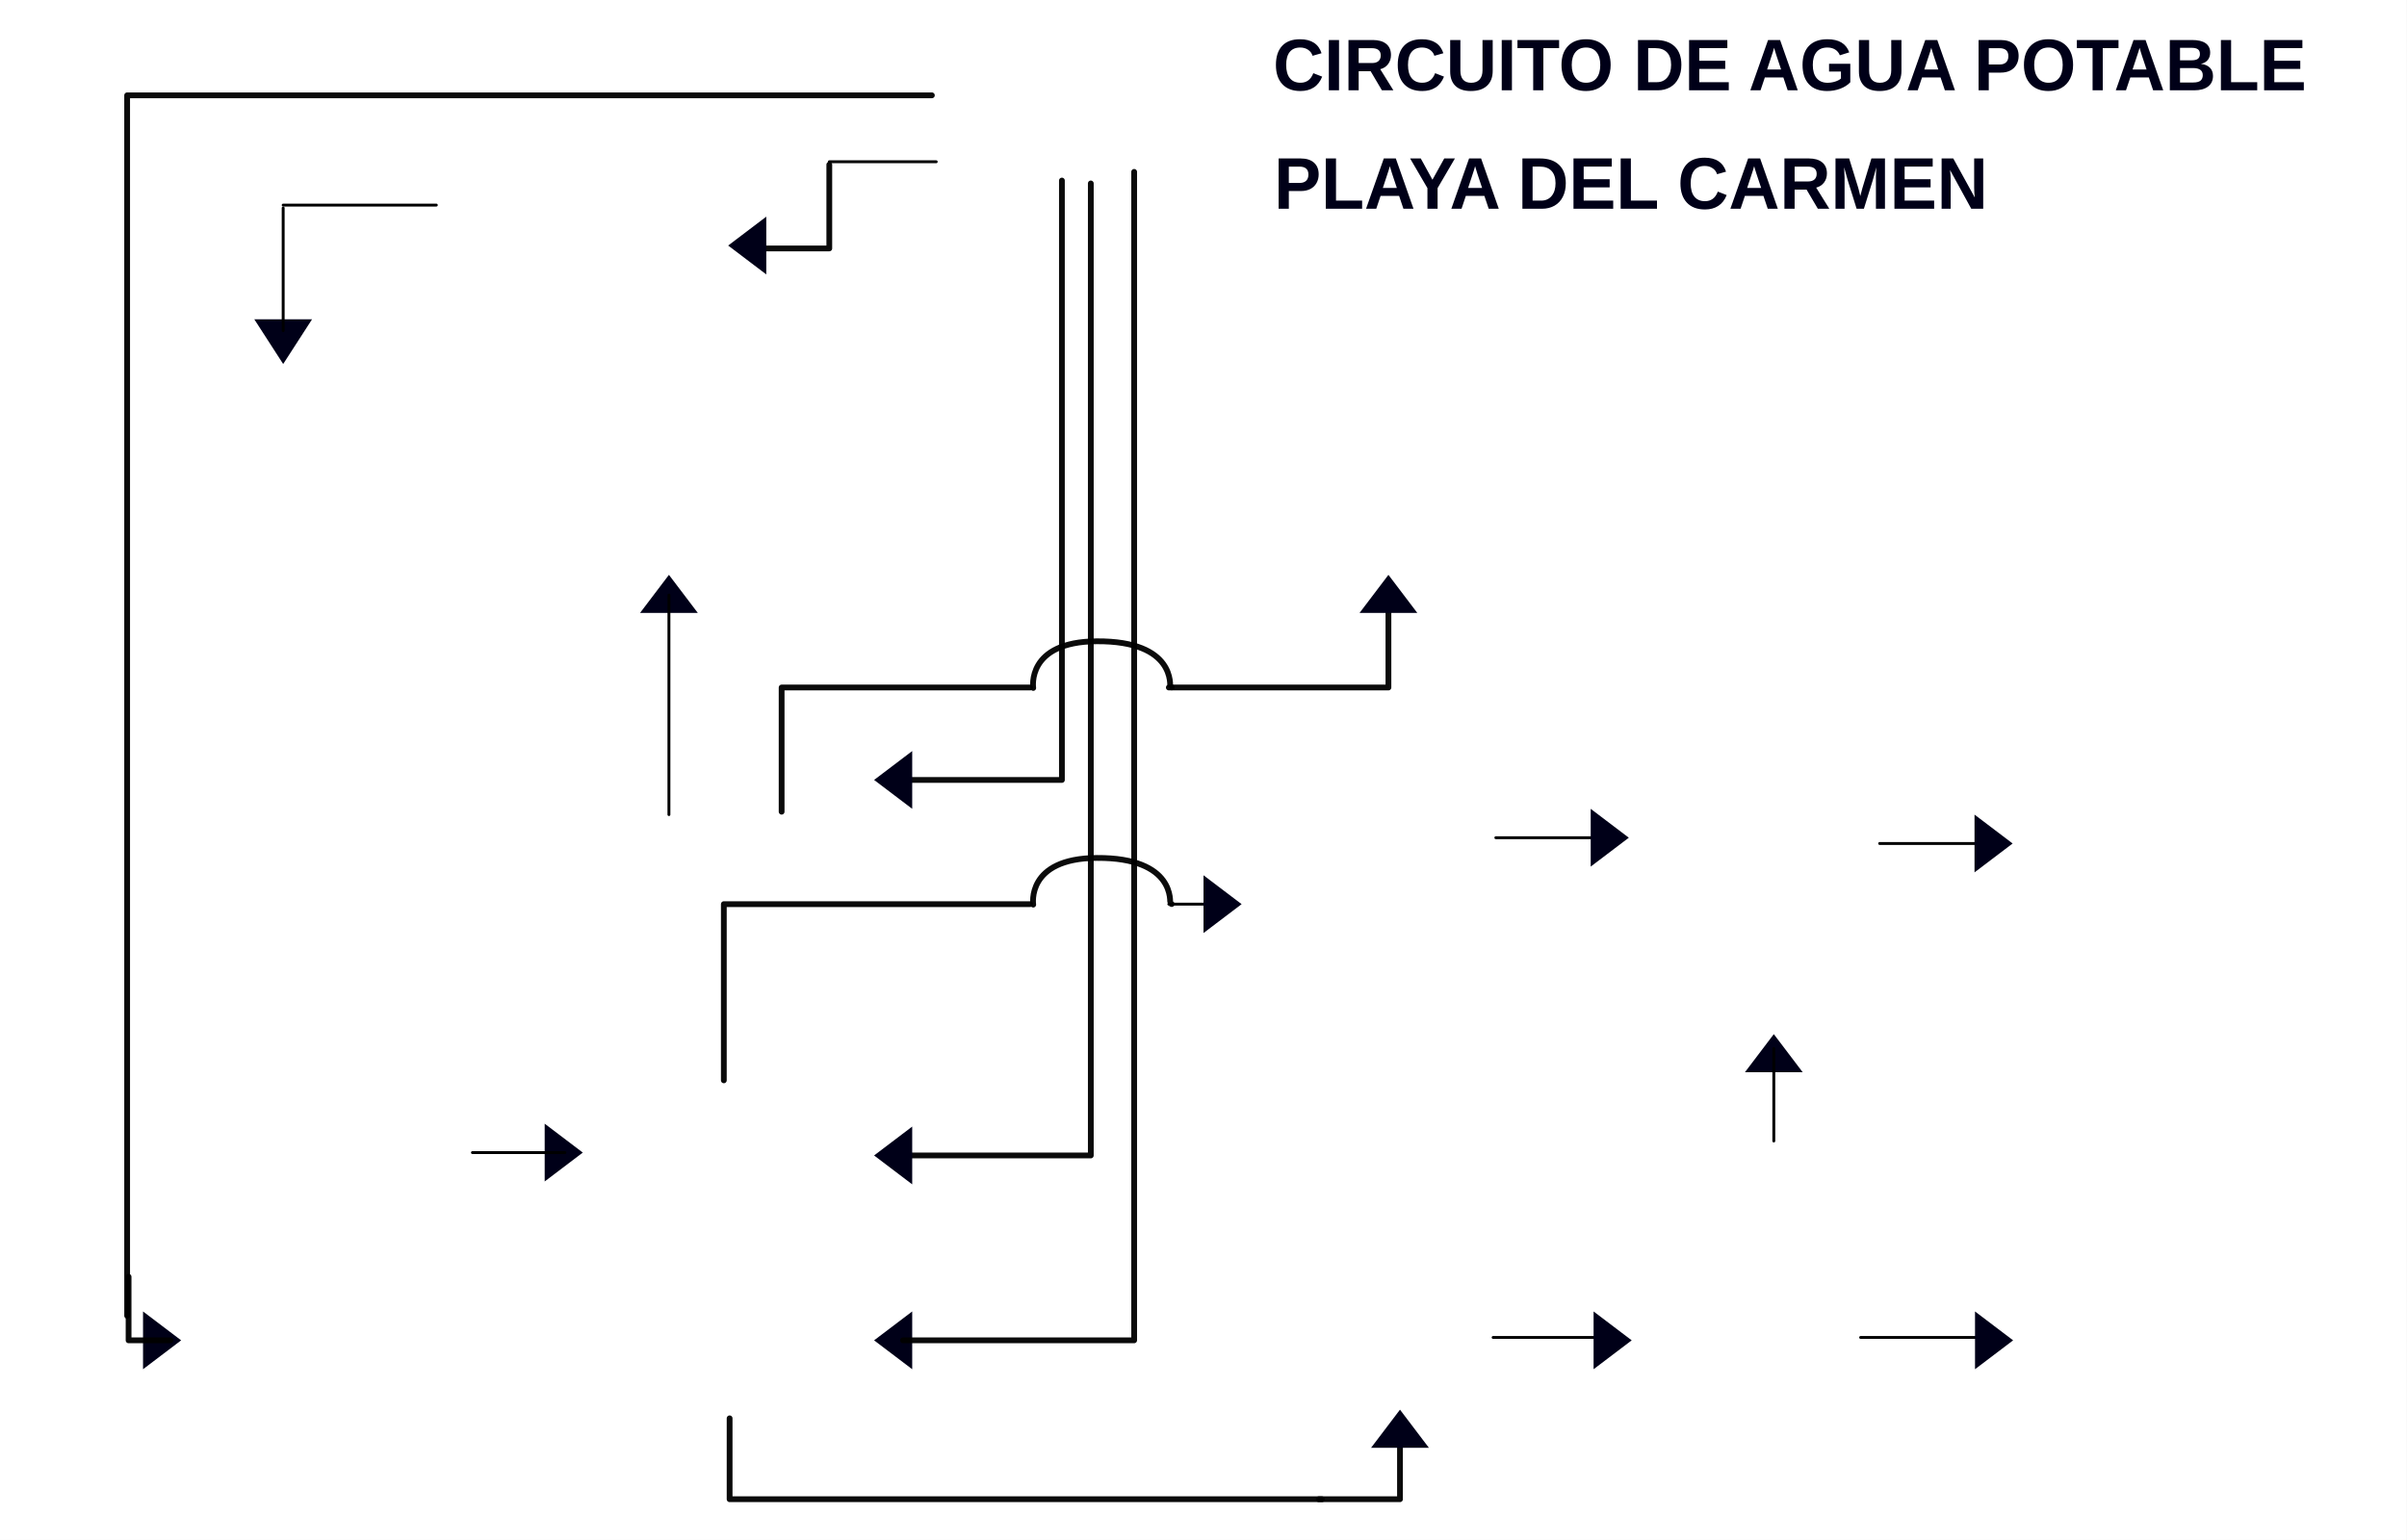
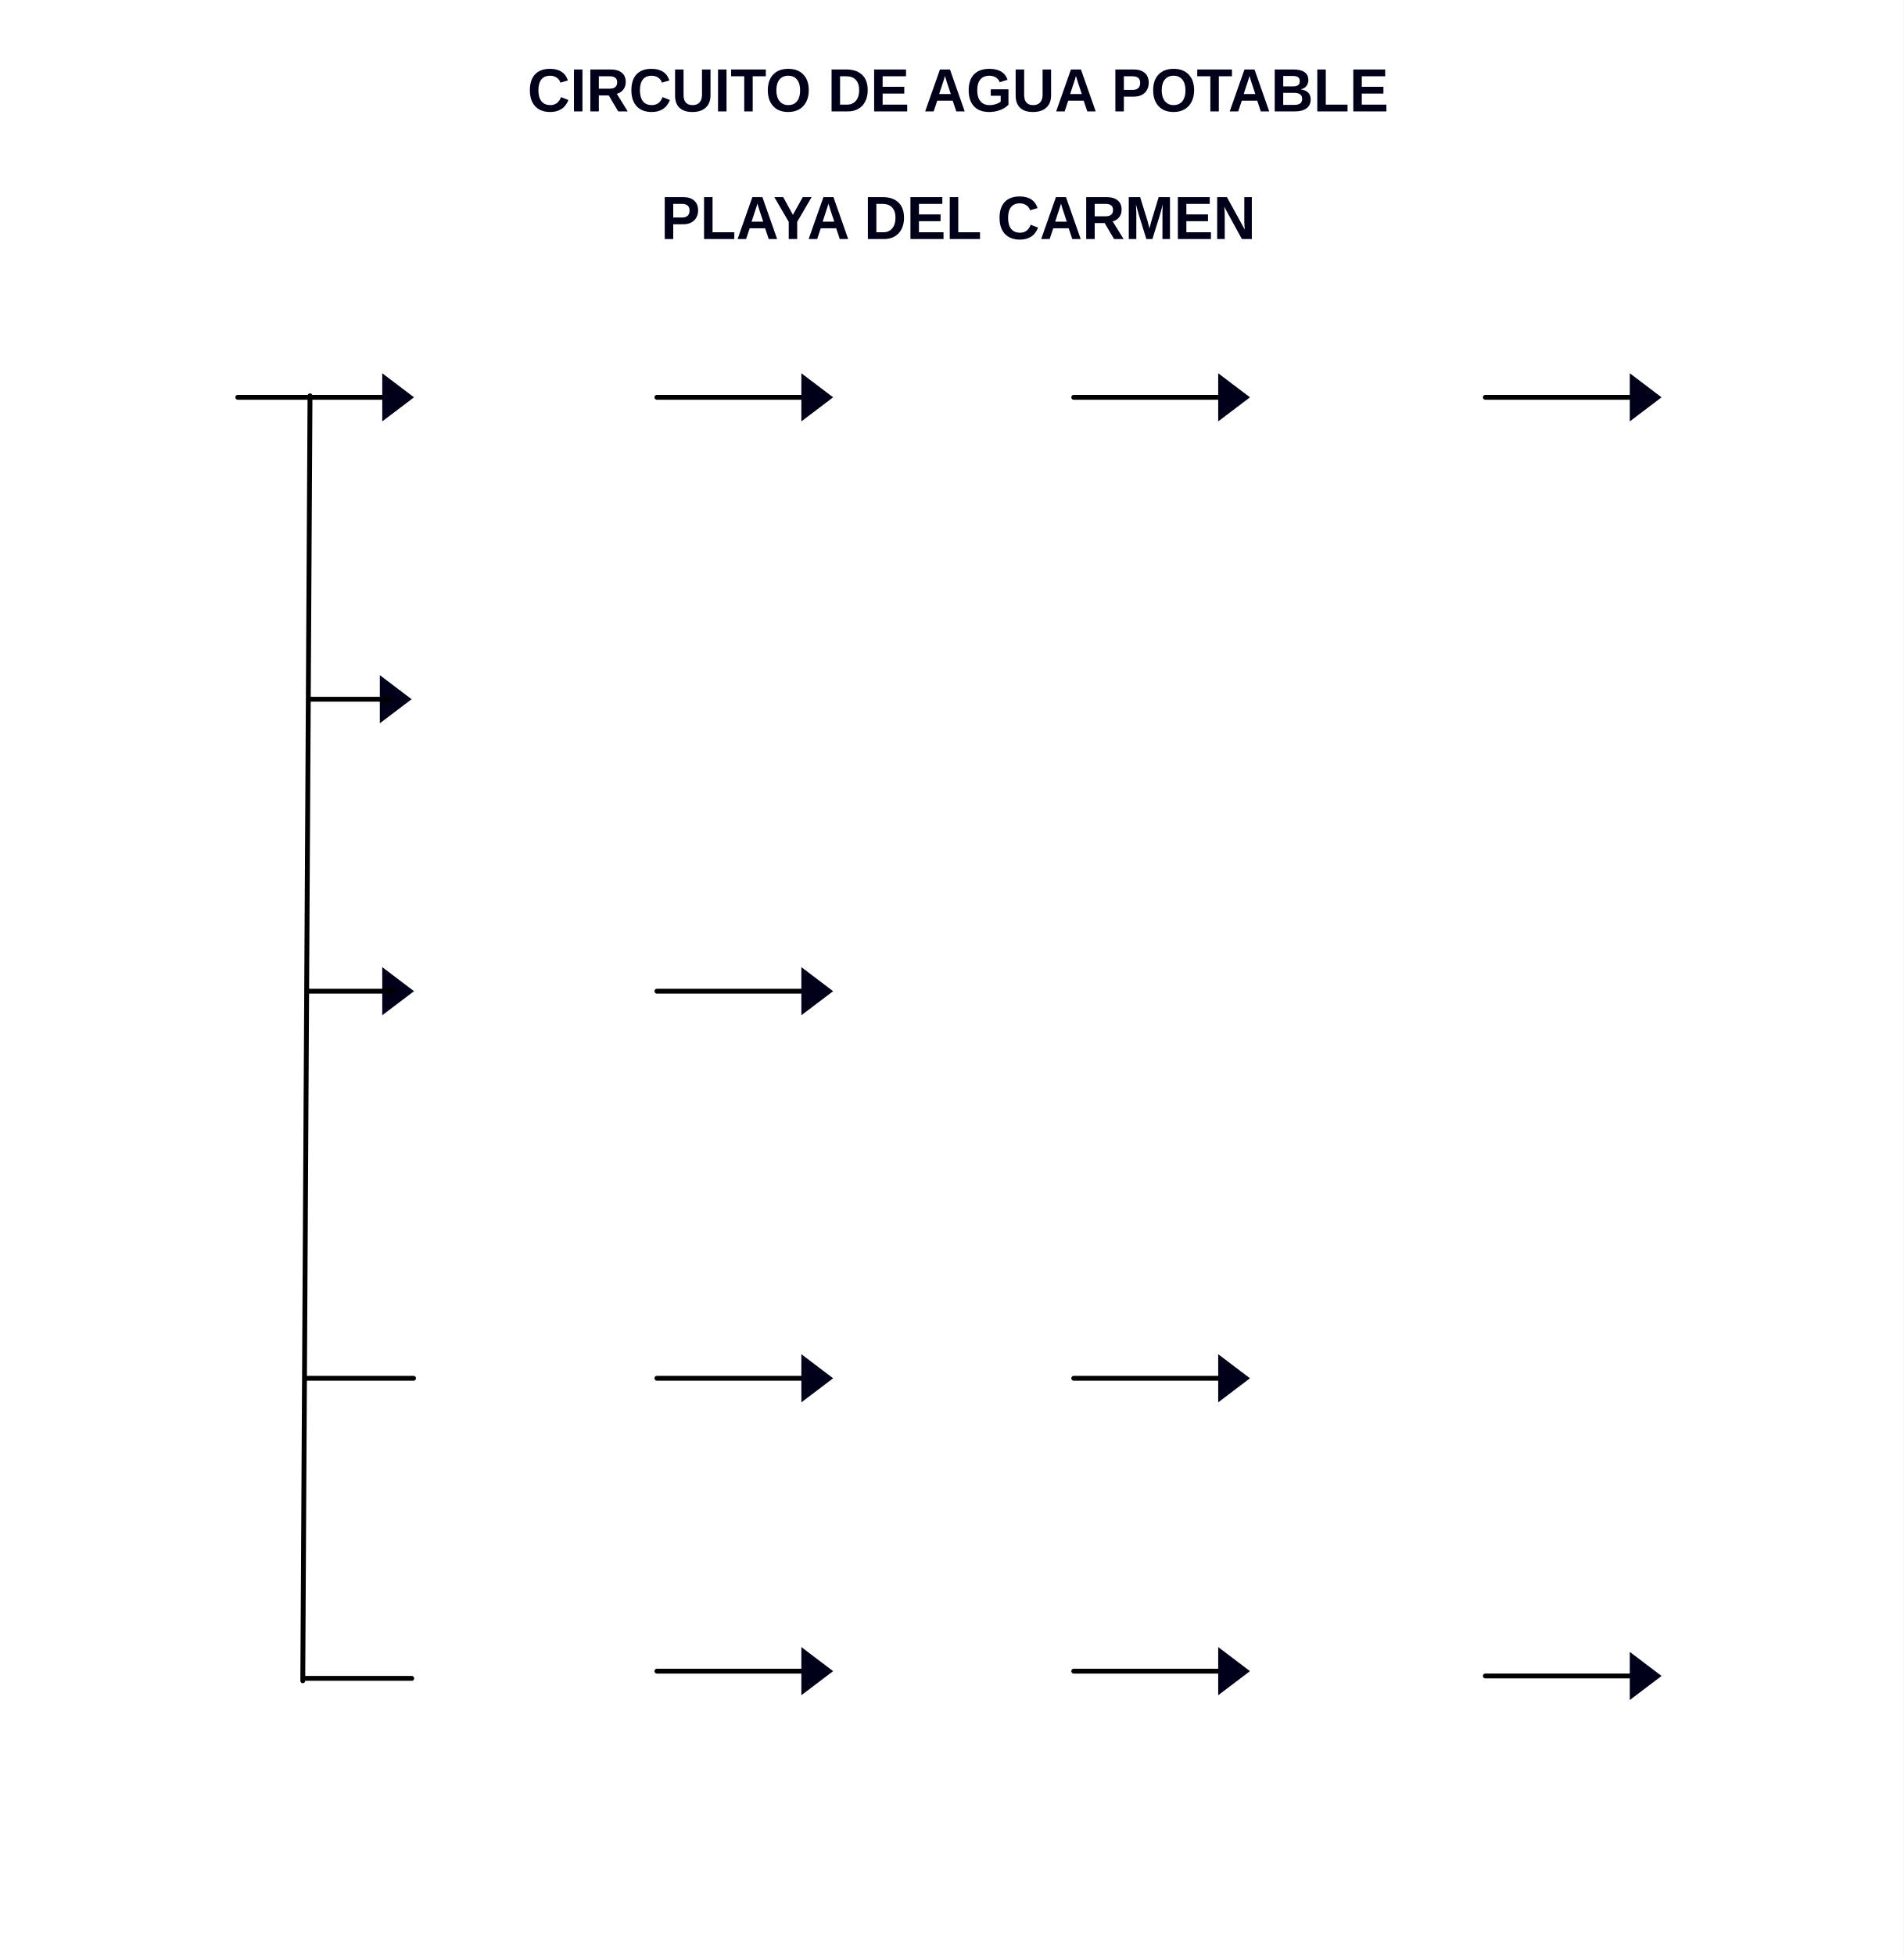
- <svg xmlns="http://www.w3.org/2000/svg" xmlns:ns1="http://webmi.atvise.com/2007/svgext" xmlns:xlink="http://www.w3.org/1999/xlink" height="533" version="1.2" width="833">
+ <svg xmlns="http://www.w3.org/2000/svg" xmlns:ns1="http://webmi.atvise.com/2007/svgext" xmlns:xlink="http://www.w3.org/1999/xlink" height="811.88" version="1.2" width="790.63">
  <defs>
    <linearGradient gradientUnits="objectBoundingBox" id="linear_0" x1="0" x2="1" y1="0" y2="1">
      <stop offset="0" stop-color="#000000" stop-opacity="0" />
      <stop offset="1" stop-color="#000000" stop-opacity="0" />
    </linearGradient>
  </defs>
-   <g ns1:insensitive="true" ns1:refpx="0" ns1:refpy="0" id="id_11" transform="matrix(0.6507,0,0,0.6941,0,0)">
+   <g ns1:insensitive="true" ns1:refpx="0" ns1:refpy="0" id="id_11" transform="matrix(0.6176,0,0,1.0573,0,0)">
    <rect ns1:refpx="640" ns1:refpy="384" fill="#ffffff" height="768.00" id="id_12" width="1280.00" x="0" y="0" />
  </g>
-   <polyline ns1:refpx="183.25" ns1:refpy="244.25" fill="#000018" fill-opacity="0" id="id_33" points="44,455.5 44,33 322.5,33 322.5,33" stroke="#000000" stroke-linecap="round" stroke-linejoin="round" stroke-opacity="0.957" stroke-width="2" />
-   <line ns1:refpx="305.5" ns1:refpy="57.5" fill="#000000" id="id_26" stroke="#000000" stroke-linecap="round" stroke-linejoin="round" stroke-width="1" x1="324" x2="287" y1="56" y2="56" />
-   <polyline ns1:refpx="313.5" ns1:refpy="259.5" fill="#000018" fill-opacity="0" id="id_20" points="270.5,281 270.5,238 356.5,238 356.5,238" stroke="#000000" stroke-linecap="round" stroke-linejoin="round" stroke-opacity="0.957" stroke-width="2" />
-   <polygon ns1:refpx="231.5" ns1:refpy="205.596" fill="#000018" id="id_59" points="221.5,212.19 241.5,212.19 231.5,199 231.5,199" stroke="#000000" stroke-linecap="round" stroke-linejoin="round" stroke-opacity="0" stroke-width="2.015" />
-   <line ns1:refpx="232" ns1:refpy="244" fill="#000000" id="id_27" stroke="#000000" stroke-linecap="round" stroke-linejoin="round" stroke-width="1" x1="231.5" x2="231.5" y1="282" y2="206" />
-   <polyline ns1:refpx="442.5" ns1:refpy="221" fill="#000018" fill-opacity="0" id="id_28" points="480.5,204 480.5,238 404.5,238 404.5,238" stroke="#000000" stroke-linecap="round" stroke-linejoin="round" stroke-opacity="0.957" stroke-width="2" />
-   <path ns1:refpx="381.5" ns1:refpy="230.081" d="M357.573,238.162C357.573,238.162 355.046,222.146 379.543,222.001C407.139,221.838 404.786,237.713 404.992,237.725C404.992,237.725 405.499,237.964 405.499,237.964" fill="#000018" fill-opacity="0" id="id_81" stroke="#000000" stroke-linecap="round" stroke-linejoin="round" stroke-opacity="0.957" stroke-width="2" />
-   <polygon ns1:refpx="480.5" ns1:refpy="205.596" fill="#000018" id="id_30" points="470.5,212.19 490.5,212.19 480.5,199 480.5,199" stroke="#000000" stroke-linecap="round" stroke-linejoin="round" stroke-opacity="0" stroke-width="2.015" />
-   <line ns1:refpx="668.152" ns1:refpy="463.5" fill="#000000" id="id_46" stroke="#000000" stroke-linecap="round" stroke-linejoin="round" stroke-width="1" x1="643.916" x2="692.387" y1="463" y2="463" />
-   <line ns1:refpx="670.5" ns1:refpy="292" fill="#000000" id="id_72" stroke="#000000" stroke-linecap="round" stroke-linejoin="round" stroke-width="1" x1="650.5" x2="690.5" y1="292" y2="292" />
-   <polygon ns1:refpx="686.926" ns1:refpy="151" fill="#000018" id="id_73" points="683.33,282 683.33,302 696.521,292 696.521,292" stroke="#000000" stroke-linecap="round" stroke-linejoin="round" stroke-opacity="0" stroke-width="2.015" />
-   <line ns1:refpx="536.734" ns1:refpy="463.5" fill="#000000" id="id_45" stroke="#000000" stroke-linecap="round" stroke-linejoin="round" stroke-width="1" x1="516.734" x2="556.734" y1="463" y2="463" />
-   <line ns1:refpx="537.669" ns1:refpy="313" fill="#000000" id="id_51" stroke="#000000" stroke-linecap="round" stroke-linejoin="round" stroke-width="1" x1="517.669" x2="557.669" y1="290" y2="290" />
-   <polyline ns1:refpx="343.5" ns1:refpy="231.75" fill="#000018" fill-opacity="0" id="id_25" points="377.5,63.5 377.5,400 309.5,400 309.5,400" stroke="#000000" stroke-linecap="round" stroke-linejoin="round" stroke-opacity="0.957" stroke-width="2" />
-   <polygon ns1:refpx="309.096" ns1:refpy="464" fill="#000018" id="id_35" points="315.691,474 315.691,454 302.5,464 302.5,464" stroke="#000000" stroke-linecap="round" stroke-linejoin="round" stroke-opacity="0" stroke-width="2.015" />
-   <polyline ns1:refpx="352.5" ns1:refpy="261.75" fill="#000018" fill-opacity="0" id="id_38" points="392.5,59.5 392.5,464 312.5,464 312.5,464" stroke="#000000" stroke-linecap="round" stroke-linejoin="round" stroke-opacity="0.957" stroke-width="2" />
-   <polygon ns1:refpx="309.096" ns1:refpy="400" fill="#000018" id="id_32" points="315.691,410 315.691,390 302.5,400 302.5,400" stroke="#000000" stroke-linecap="round" stroke-linejoin="round" stroke-opacity="0" stroke-width="2.015" />
-   <polyline ns1:refpx="340" ns1:refpy="166.25" fill="#000018" fill-opacity="0" id="id_24" points="367.5,62.5 367.5,270 312.5,270 312.5,270" stroke="#000000" stroke-linecap="round" stroke-linejoin="round" stroke-opacity="0.957" stroke-width="2" />
-   <polyline ns1:refpx="275.5" ns1:refpy="71.5" fill="#000018" fill-opacity="0" id="id_58" points="287,57 287,86 264,86 264,86" stroke="#000000" stroke-linecap="round" stroke-linejoin="round" stroke-opacity="0.957" stroke-width="2" />
-   <polyline ns1:refpx="303.5" ns1:refpy="343.5" fill="#000018" fill-opacity="0" id="id_65" points="250.5,374 250.5,313 356.5,313 356.5,313" stroke="#000000" stroke-linecap="round" stroke-linejoin="round" stroke-opacity="0.957" stroke-width="2" />
-   <line ns1:refpx="412.5" ns1:refpy="313" fill="#000000" id="id_54" stroke="#000000" stroke-linecap="round" stroke-linejoin="round" stroke-width="1" x1="404.5" x2="420.5" y1="313" y2="313" />
-   <path ns1:refpx="381.501" ns1:refpy="305.081" d="M357.573,313.162C357.573,313.162 355.046,297.146 379.543,297.001C407.139,296.839 404.786,312.713 404.991,312.725C404.991,312.725 405.499,312.964 405.499,312.964" fill="#000018" fill-opacity="0" id="id_42" stroke="#000000" stroke-linecap="round" stroke-linejoin="round" stroke-opacity="0.957" stroke-width="2" />
-   <polygon ns1:refpx="423.096" ns1:refpy="313" fill="#000018" id="id_66" points="416.5,303 416.5,323 429.691,313 429.691,313" stroke="#000000" stroke-linecap="round" stroke-linejoin="round" stroke-opacity="0" stroke-width="2.015" />
-   <polygon ns1:refpx="56.095" ns1:refpy="464" fill="#000018" id="id_34" points="49.5,454 49.5,474 62.691,464 62.691,464" stroke="#000000" stroke-linecap="round" stroke-linejoin="round" stroke-opacity="0" stroke-width="2.015" />
-   <polygon ns1:refpx="195.095" ns1:refpy="400" fill="#000018" id="id_44" points="188.5,389 188.5,409 201.691,399 201.691,399" stroke="#000000" stroke-linecap="round" stroke-linejoin="round" stroke-opacity="0" stroke-width="2.015" />
-   <line ns1:refpx="179.5" ns1:refpy="400.5" fill="#000000" id="id_62" stroke="#000000" stroke-linecap="round" stroke-linejoin="round" stroke-width="1" x1="195.5" x2="163.5" y1="399" y2="399" />
-   <polygon ns1:refpx="613.87" ns1:refpy="364.596" fill="#000018" id="id_63" points="603.869,371.191 623.869,371.191 613.869,358 613.869,358" stroke="#000000" stroke-linecap="round" stroke-linejoin="round" stroke-opacity="0" stroke-width="2.015" />
-   <line ns1:refpx="614.87" ns1:refpy="379" fill="#000000" id="id_47" stroke="#000000" stroke-linecap="round" stroke-linejoin="round" stroke-width="1" x1="613.87" x2="613.87" y1="395" y2="363" />
-   <svg ns1:refpx="252.744" ns1:refpy="465" height="63.11" id="id_0" transform="matrix(0.7519,0,0,0.7289,0,0)" width="133" x="269.652" xlink:href="ObjectTypes.PROJECT.ElementoLinea.Principal" y="606.414">
+   <line ns1:refpx="148.5" ns1:refpy="697.5" id="id_65" stroke="#000000" stroke-linecap="round" stroke-linejoin="round" stroke-width="2.015" x1="126" x2="171" y1="697" y2="697" />
+   <g ns1:refpx="652.975" ns1:refpy="165" id="id_43" transform="matrix(1,0,0,1,484.8837,86.0004)">
+     <line ns1:refpx="162" ns1:refpy="79.5" id="id_44" stroke="#000000" stroke-linecap="round" stroke-linejoin="round" stroke-width="2.015" x1="192" x2="132" y1="79" y2="79" />
+     <polygon ns1:refpx="185.405" ns1:refpy="79" fill="#000018" id="id_45" points="192,89 192,69 205.19,79 205.19,79" stroke="#000000" stroke-linecap="round" stroke-linejoin="round" stroke-opacity="0" stroke-width="2.015" />
+   </g>
+   <g ns1:refpx="482.037" ns1:refpy="165" id="id_36" transform="matrix(1,0,0,1,313.9456,86.0004)">
+     <line ns1:refpx="162" ns1:refpy="79.5" id="id_38" stroke="#000000" stroke-linecap="round" stroke-linejoin="round" stroke-width="2.015" x1="192" x2="132" y1="79" y2="79" />
+     <polygon ns1:refpx="185.405" ns1:refpy="79" fill="#000018" id="id_42" points="192,89 192,69 205.19,79 205.19,79" stroke="#000000" stroke-linecap="round" stroke-linejoin="round" stroke-opacity="0" stroke-width="2.015" />
+   </g>
+   <g ns1:refpx="308.912" ns1:refpy="165" id="id_32" transform="matrix(1,0,0,1,140.8206,86.0004)">
+     <line ns1:refpx="162" ns1:refpy="79.5" id="id_33" stroke="#000000" stroke-linecap="round" stroke-linejoin="round" stroke-width="2.015" x1="192" x2="132" y1="79" y2="79" />
+     <polygon ns1:refpx="185.405" ns1:refpy="79" fill="#000018" id="id_34" points="192,89 192,69 205.19,79 205.19,79" stroke="#000000" stroke-linecap="round" stroke-linejoin="round" stroke-opacity="0" stroke-width="2.015" />
+   </g>
+   <line ns1:refpx="149.252" ns1:refpy="572.876" id="id_62" stroke="#000000" stroke-linecap="round" stroke-linejoin="round" stroke-width="2.015" x1="126.752" x2="171.752" y1="572.376" y2="572.376" />
+   <svg ns1:refpx="221.494" ns1:refpy="164.985" height="63.11" id="id_0" transform="matrix(0.7519,0,0,0.7289,0,0)" width="133" x="228.091" xlink:href="ObjectTypes.PROJECT.ElementoLinea.Principal" y="194.814">
    <ns1:argument name="base" value="AGENT.OBJECTS.SCADA.Solidaridad.Circuitos.Circuito_PDC.Carcamo_001" />
  </svg>
-   <svg ns1:refpx="113.247" ns1:refpy="465" height="63.11" id="id_1" transform="matrix(0.7519,0,0,0.7289,0,0)" width="133" x="84.119" xlink:href="ObjectTypes.PROJECT.ElementoLinea.Principal" y="606.414">
+   <svg ns1:refpx="221.5" ns1:refpy="290.36" height="63.11" id="id_1" transform="matrix(0.7519,0,0,0.7289,0,0)" width="133" x="228.091" xlink:href="ObjectTypes.PROJECT.ElementoLinea.Principal" y="366.82">
    <ns1:argument name="base" value="AGENT.OBJECTS.SCADA.Solidaridad.Circuitos.Circuito_PDC.Carcamo_002" />
  </svg>
-   <svg ns1:refpx="478.986" ns1:refpy="439.986" height="63.11" id="id_2" transform="matrix(0.7519,0,0,0.7289,0,0)" width="133" x="571.885" xlink:href="ObjectTypes.PROJECT.ElementoLinea.Principal" y="574.839">
+   <svg ns1:refpx="380.994" ns1:refpy="162.986" height="63.11" id="id_2" transform="matrix(0.7519,0,0,0.7289,0,0)" width="133" x="458.849" xlink:href="ObjectTypes.PROJECT.ElementoLinea.Principal" y="194.814">
    <ns1:argument name="base" value="AGENT.OBJECTS.SCADA.Solidaridad.Circuitos.Circuito_PDC.Carcamo_003" />
  </svg>
-   <svg ns1:refpx="613.61" ns1:refpy="459.493" height="63.11" id="id_3" transform="matrix(0.7519,0,0,0.7289,0,0)" width="133" x="749.608" xlink:href="ObjectTypes.PROJECT.ElementoLinea.Principal" y="598.858">
+   <svg ns1:refpx="567.269" ns1:refpy="164.985" height="63.11" id="id_3" transform="matrix(0.7519,0,0,0.7289,0,0)" width="133" x="687.977" xlink:href="ObjectTypes.PROJECT.ElementoLinea.Principal" y="194.814">
    <ns1:argument name="base" value="AGENT.OBJECTS.SCADA.Solidaridad.Circuitos.Circuito_PDC.Carcamo_004" />
  </svg>
-   <svg ns1:refpx="746.735" ns1:refpy="459.492" height="63.11" id="id_4" transform="matrix(0.7519,0,0,0.7289,0,0)" width="133" x="926.668" xlink:href="ObjectTypes.PROJECT.ElementoLinea.Principal" y="598.858">
+   <svg ns1:refpx="738.975" ns1:refpy="164.984" height="63.11" id="id_4" transform="matrix(0.7519,0,0,0.7289,0,0)" width="133" x="916.348" xlink:href="ObjectTypes.PROJECT.ElementoLinea.Principal" y="194.814">
    <ns1:argument name="base" value="AGENT.OBJECTS.SCADA.Solidaridad.Circuitos.Circuito_PDC.Carcamo_005" />
  </svg>
-   <svg ns1:refpx="480.733" ns1:refpy="314.989" height="63.11" id="id_6" transform="matrix(0.7519,0,0,0.7289,0,0)" width="133" x="572.88" xlink:href="ObjectTypes.PROJECT.ElementoLinea.Principal" y="369.05">
+   <svg ns1:refpx="381.993" ns1:refpy="719.364" height="63.11" id="id_6" transform="matrix(0.7519,0,0,0.7289,0,0)" width="133" x="458.849" xlink:href="ObjectTypes.PROJECT.ElementoLinea.Principal" y="923.824">
    <ns1:argument name="base" value="AGENT.OBJECTS.SCADA.Solidaridad.Circuitos.Circuito_PDC.Carcamo_007" />
  </svg>
-   <svg ns1:refpx="614.285" ns1:refpy="291.997" height="63.11" id="id_7" transform="matrix(0.7519,0,0,0.7289,0,0)" width="133" x="750.517" xlink:href="ObjectTypes.PROJECT.ElementoLinea.Principal" y="364.934">
+   <svg ns1:refpx="567.261" ns1:refpy="699.372" height="63.11" id="id_7" transform="matrix(0.7519,0,0,0.7289,0,0)" width="133" x="687.977" xlink:href="ObjectTypes.PROJECT.ElementoLinea.Principal" y="923.824">
    <ns1:argument name="base" value="AGENT.OBJECTS.SCADA.Solidaridad.Circuitos.Circuito_PDC.Carcamo_008" />
  </svg>
-   <svg ns1:refpx="484.981" ns1:refpy="154.996" height="63.11" id="id_13" transform="matrix(0.7519,0,0,0.7289,0,0)" width="133" x="578.533" xlink:href="ObjectTypes.PROJECT.ElementoLinea.Principal" y="178.351">
+   <svg ns1:refpx="567.272" ns1:refpy="574.371" height="63.11" id="id_13" transform="matrix(0.7519,0,0,0.7289,0,0)" width="133" x="687.977" xlink:href="ObjectTypes.PROJECT.ElementoLinea.Principal" y="753.705">
    <ns1:argument name="base" value="AGENT.OBJECTS.SCADA.Solidaridad.Circuitos.Circuito_PDC.Carcamo_010" />
  </svg>
-   <svg ns1:refpx="747.732" ns1:refpy="291.997" height="63.11" id="id_15" transform="matrix(0.7519,0,0,0.7289,0,0)" width="133" x="927.998" xlink:href="ObjectTypes.PROJECT.ElementoLinea.Principal" y="369.05">
+   <svg ns1:refpx="740.598" ns1:refpy="696.372" height="63.11" id="id_15" transform="matrix(0.7519,0,0,0.7289,0,0)" width="133" x="918.509" xlink:href="ObjectTypes.PROJECT.ElementoLinea.Principal" y="923.824">
    <ns1:argument name="base" value="AGENT.OBJECTS.SCADA.Solidaridad.Circuitos.Circuito_PDC.Carcamo_015" />
  </svg>
-   <svg ns1:refpx="373.241" ns1:refpy="39.999" height="63.11" id="id_17" transform="matrix(0.7519,0,0,0.7289,0,0)" width="133" x="429.911" xlink:href="ObjectTypes.PROJECT.ElementoLinea.Principal" y="23.323">
+   <svg ns1:refpx="49.991" ns1:refpy="164.999" height="63.11" id="id_17" transform="matrix(0.7519,0,0,0.7289,0,0)" width="133" x="0" xlink:href="ObjectTypes.PROJECT.ElementoLinea.Principal" y="194.814">
    <ns1:argument name="base" value="AGENT.OBJECTS.SCADA.Solidaridad.Circuitos.Circuito_PDC.Carcamo_Intermedio" />
  </svg>
-   <svg ns1:refpx="612.972" ns1:refpy="407.994" height="63.11" id="id_19" transform="matrix(0.7519,0,0,0.7289,0,0)" width="133" x="748.77" xlink:href="ObjectTypes.PROJECT.ElementoLinea.Principal" y="518.59">
+   <svg ns1:refpx="567.261" ns1:refpy="795.87" height="63.11" id="id_19" transform="matrix(0.7739,0,0,0.7289,0,0)" width="133" x="666.571" xlink:href="ObjectTypes.PROJECT.ElementoLinea.Principal" y="1050.728">
    <ns1:argument name="base" value="AGENT.OBJECTS.SCADA.Solidaridad.Circuitos.Circuito_PDC.Desaladora_008" />
  </svg>
-   <svg ns1:refpx="252.49" ns1:refpy="384.987" height="63.11" id="id_5" transform="matrix(0.7519,0,0,0.7289,0,0)" width="133" x="269.316" xlink:href="ObjectTypes.PROJECT.ElementoLinea.Principal" y="496.639">
+   <svg ns1:refpx="221.493" ns1:refpy="696.362" height="63.11" id="id_5" transform="matrix(0.7519,0,0,0.7289,0,0)" width="133" x="228.091" xlink:href="ObjectTypes.PROJECT.ElementoLinea.Principal" y="923.824">
    <ns1:argument name="base" value="AGENT.OBJECTS.SCADA.Solidaridad.Circuitos.Circuito_PDC.Carcamo_006" />
  </svg>
-   <svg ns1:refpx="247.368" ns1:refpy="151.494" height="63.11" id="id_9" transform="matrix(0.7519,0,0,0.7289,0,0)" width="133" x="266.492" xlink:href="ObjectTypes.PROJECT.ElementoLinea.Principal" y="176.293">
+   <svg ns1:refpx="379.001" ns1:refpy="572.369" height="63.11" id="id_9" transform="matrix(0.7519,0,0,0.7289,0,0)" width="133" x="458.849" xlink:href="ObjectTypes.PROJECT.ElementoLinea.Principal" y="753.705">
    <ns1:argument name="base" value="AGENT.OBJECTS.SCADA.Solidaridad.Circuitos.Circuito_PDC.Carcamo_009" />
  </svg>
-   <svg ns1:refpx="252.992" ns1:refpy="265.99" height="63.11" id="id_10" transform="matrix(0.7519,0,0,0.7289,0,0)" width="133" x="269.983" xlink:href="ObjectTypes.PROJECT.ElementoLinea.Principal" y="333.379">
+   <svg ns1:refpx="221.494" ns1:refpy="572.365" height="63.11" id="id_10" transform="matrix(0.7519,0,0,0.7289,0,0)" width="133" x="228.091" xlink:href="ObjectTypes.PROJECT.ElementoLinea.Principal" y="753.705">
    <ns1:argument name="base" value="AGENT.OBJECTS.SCADA.Solidaridad.Circuitos.Circuito_PDC.Carcamo_011" />
  </svg>
-   <svg ns1:refpx="247.37" ns1:refpy="72.996" height="63.11" id="id_14" transform="matrix(0.7519,0,0,0.7289,0,0)" width="133" x="201.323" xlink:href="ObjectTypes.PROJECT.ElementoLinea.Principal" y="68.597">
+   <svg ns1:refpx="267.497" ns1:refpy="411.621" height="63.11" id="id_14" transform="matrix(0.7519,0,0,0.7289,0,0)" width="133" x="228.091" xlink:href="ObjectTypes.PROJECT.ElementoLinea.Principal" y="533.167">
    <ns1:argument name="base" value="AGENT.OBJECTS.SCADA.Solidaridad.Circuitos.Circuito_PDC.Carcamo_012" />
  </svg>
-   <svg ns1:refpx="112.491" ns1:refpy="401.001" height="63.11" id="id_18" transform="matrix(0.7519,0,0,0.7289,0,0)" width="133" x="83.123" xlink:href="ObjectTypes.PROJECT.ElementoLinea.Principal" y="518.607">
+   <svg ns1:refpx="221.493" ns1:refpy="765.864" height="63.11" id="id_18" transform="matrix(0.7519,0,0,0.7289,0,0)" width="133" x="228.091" xlink:href="ObjectTypes.PROJECT.ElementoLinea.Principal" y="1019.174">
    <ns1:argument name="base" value="AGENT.OBJECTS.SCADA.Solidaridad.Circuitos.Circuito_PDC.Desaladora_006" />
  </svg>
-   <polygon ns1:refpx="309.096" ns1:refpy="269" fill="#000018" id="id_29" points="315.691,280 315.691,260 302.5,270 302.5,270" stroke="#000000" stroke-linecap="round" stroke-linejoin="round" stroke-opacity="0" stroke-width="2.015" />
-   <polygon ns1:refpx="307.595" ns1:refpy="85" fill="#000018" id="id_31" points="265.191,95 265.191,75 252,85 252,85" stroke="#000000" stroke-linecap="round" stroke-linejoin="round" stroke-opacity="0" stroke-width="2.015" />
-   <polyline ns1:refpx="50.75" ns1:refpy="453" fill="#000018" fill-opacity="0" id="id_36" points="59,464 44.5,464 44.5,442 44.5,442" stroke="#000000" stroke-linecap="round" stroke-linejoin="round" stroke-opacity="0.957" stroke-width="2" />
-   <polygon ns1:refpx="554.095" ns1:refpy="172" fill="#000018" id="id_55" points="550.5,280 550.5,300 563.691,290 563.691,290" stroke="#000000" stroke-linecap="round" stroke-linejoin="round" stroke-opacity="0" stroke-width="2.015" />
-   <polyline ns1:refpx="355" ns1:refpy="505" fill="#000018" fill-opacity="0" id="id_43" points="457.5,519 252.5,519 252.5,491 252.5,491" stroke="#000000" stroke-linecap="round" stroke-linejoin="round" stroke-opacity="0.957" stroke-width="2.004" />
-   <polyline ns1:refpx="470.448" ns1:refpy="506" fill="#000018" fill-opacity="0" id="id_61" points="484.5,493 484.5,519 456.395,519 456.395,519" stroke="#000000" stroke-linecap="round" stroke-linejoin="round" stroke-opacity="0.957" stroke-width="2.004" />
-   <polygon ns1:refpx="484.5" ns1:refpy="494.595" fill="#000018" id="id_67" points="474.5,501.19 494.5,501.19 484.5,488 484.5,488" stroke="#000000" stroke-linecap="round" stroke-linejoin="round" stroke-opacity="0" stroke-width="2.015" />
-   <polygon ns1:refpx="558.095" ns1:refpy="464" fill="#000018" id="id_68" points="551.5,454 551.5,474 564.69,464 564.69,464" stroke="#000000" stroke-linecap="round" stroke-linejoin="round" stroke-opacity="0" stroke-width="2.015" />
-   <polygon ns1:refpx="690.095" ns1:refpy="464" fill="#000018" id="id_69" points="683.5,454 683.5,474 696.69,464 696.69,464" stroke="#000000" stroke-linecap="round" stroke-linejoin="round" stroke-opacity="0" stroke-width="2.015" />
-   <text ns1:refpx="519.681" ns1:refpy="27.149" fill="#000018" font-family="Arial" font-size="40" font-weight="bold" id="id_106" transform="matrix(0.612,0,0,0.6329,169.75,1.8355)" x="442.5" y="46.5">CIRCUITO DE AGUA POTABLE</text>
-   <text ns1:refpx="561.43" ns1:refpy="63.405" fill="#000018" font-family="Arial" font-size="40" font-weight="bold" id="id_74" transform="matrix(0.612,0,0,0.6329,169.75,16.8866)" x="443" y="87.5">PLAYA DEL CARMEN</text>
-   <svg ns1:refpx="113.25" ns1:refpy="504.5" height="23" id="id_8" width="100" x="63.25" xlink:href="ObjectTypes.PROJECT.Caudalimetro.line_mini" y="488">
+   <text ns1:refpx="298.181" ns1:refpy="42.149" fill="#000018" font-family="Arial" font-size="40" font-weight="bold" id="id_106" transform="matrix(0.612,0,0,0.6329,83.808,7.342)" x="221" y="61.5">CIRCUITO DE AGUA POTABLE</text>
+   <text ns1:refpx="395.01" ns1:refpy="90.405" fill="#000018" font-family="Arial" font-size="40" font-weight="bold" id="id_74" transform="matrix(0.612,0,0,0.6329,105.179,26.7983)" x="276.58" y="114.5">PLAYA DEL CARMEN</text>
+   <svg ns1:refpx="221.503" ns1:refpy="329.86" height="23" id="id_8" width="100" x="171.503" xlink:href="ObjectTypes.PROJECT.Caudalimetro.line_mini" y="313.36">
    <ns1:argument name="base" value="AGENT.OBJECTS.SCADA.Solidaridad.Zona_Urbana.Carcamos_AP.AP_SOL_CAR_2.Caudalimetro.L1" />
  </svg>
-   <svg ns1:refpx="252.753" ns1:refpy="499.5" height="23" id="id_16" width="100" x="202.753" xlink:href="ObjectTypes.PROJECT.Caudalimetro.line_mini" y="488">
+   <svg ns1:refpx="221.503" ns1:refpy="199.86" height="23" id="id_16" width="100" x="171.503" xlink:href="ObjectTypes.PROJECT.Caudalimetro.line_mini" y="188.36">
    <ns1:argument name="base" value="AGENT.OBJECTS.SCADA.Solidaridad.Zona_Urbana.Carcamos_AP.AP_SOL_CAR_1.Caudalimetro.L1" />
  </svg>
-   <svg ns1:refpx="252.5" ns1:refpy="419.5" height="23" id="id_21" width="100" x="202.5" xlink:href="ObjectTypes.PROJECT.Caudalimetro.line_mini" y="408">
+   <svg ns1:refpx="221.503" ns1:refpy="731.126" height="23" id="id_21" width="100" x="171.503" xlink:href="ObjectTypes.PROJECT.Caudalimetro.line_mini" y="719.626">
    <ns1:argument name="base" value="AGENT.OBJECTS.SCADA.Solidaridad.Zona_Urbana.Carcamos_AP.AP_SOL_CAR_6.Caudalimetro.L1" />
  </svg>
-   <svg ns1:refpx="247.376" ns1:refpy="186.5" height="23" id="id_22" width="100" x="200.376" xlink:href="ObjectTypes.PROJECT.Caudalimetro.line_mini" y="174">
+   <svg ns1:refpx="379.01" ns1:refpy="608.125" height="23" id="id_22" width="100" x="345.01" xlink:href="ObjectTypes.PROJECT.Caudalimetro.line_mini" y="595.625">
    <ns1:argument name="base" value="AGENT.OBJECTS.SCADA.Solidaridad.Zona_Urbana.Carcamos_AP.AP_SOL_CAR_9.Caudalimetro.L1" />
  </svg>
-   <svg ns1:refpx="247.376" ns1:refpy="108.5" height="23" id="id_23" width="100" x="151.376" xlink:href="ObjectTypes.PROJECT.Caudalimetro.line_mini" y="97">
+   <svg ns1:refpx="267.503" ns1:refpy="445.875" height="23" id="id_23" width="100" x="171.503" xlink:href="ObjectTypes.PROJECT.Caudalimetro.line_mini" y="434.375">
    <ns1:argument name="base" value="AGENT.OBJECTS.SCADA.Solidaridad.Zona_Urbana.Carcamos_AP.AP_SOL_CAR_12.Caudalimetro.L1" />
  </svg>
-   <svg ns1:refpx="373.251" ns1:refpy="74.5" height="23" id="id_37" width="100" x="323.251" xlink:href="ObjectTypes.PROJECT.Caudalimetro.line_mini" y="63">
+   <svg ns1:refpx="50.001" ns1:refpy="199.875" height="23" id="id_37" width="100" x="0.001" xlink:href="ObjectTypes.PROJECT.Caudalimetro.line_mini" y="188.375">
    <ns1:argument name="base" value="AGENT.OBJECTS.SCADA.Solidaridad.Captacion.Carcamos.AP_SOL_CAR_INTERMEDIO.L30.Caudalimetro.L_30" />
  </svg>
-   <svg ns1:refpx="373.251" ns1:refpy="121.5" height="23" id="id_39" width="100" x="323.251" xlink:href="ObjectTypes.PROJECT.Caudalimetro.line_mini" y="108">
+   <svg ns1:refpx="50.001" ns1:refpy="245.875" height="23" id="id_39" width="100" x="0.001" xlink:href="ObjectTypes.PROJECT.Caudalimetro.line_mini" y="232.375">
    <ns1:argument name="base" value="AGENT.OBJECTS.SCADA.Solidaridad.Captacion.Carcamos.AP_SOL_CAR_INTERMEDIO.L3.Caudalimetro.L_3" />
  </svg>
-   <svg ns1:refpx="373.251" ns1:refpy="97.5" height="23" id="id_40" width="100" x="323.251" xlink:href="ObjectTypes.PROJECT.Caudalimetro.line_mini" y="86">
+   <svg ns1:refpx="50.001" ns1:refpy="221.875" height="23" id="id_40" width="100" x="0.001" xlink:href="ObjectTypes.PROJECT.Caudalimetro.line_mini" y="210.375">
    <ns1:argument name="base" value="AGENT.OBJECTS.SCADA.Solidaridad.Captacion.Carcamos.AP_SOL_CAR_INTERMEDIO.L20.Caudalimetro.L_20" />
  </svg>
-   <svg ns1:refpx="485" ns1:refpy="190.5" height="23" id="id_41" width="100" x="435" xlink:href="ObjectTypes.PROJECT.Caudalimetro.line_mini" y="177">
+   <svg ns1:refpx="567.291" ns1:refpy="609.125" height="23" id="id_41" width="100" x="517.291" xlink:href="ObjectTypes.PROJECT.Caudalimetro.line_mini" y="595.625">
    <ns1:argument name="base" value="AGENT.OBJECTS.SCADA.Solidaridad.Zona_Urbana.Carcamos_AP.AP_SOL_CAR_10.Caudalimetro.L1" />
  </svg>
-   <svg ns1:refpx="480.75" ns1:refpy="349.5" height="23" id="id_48" width="100" x="430.75" xlink:href="ObjectTypes.PROJECT.Caudalimetro.line_mini" y="315">
+   <svg ns1:refpx="382.01" ns1:refpy="754.126" height="23" id="id_48" width="100" x="345.01" xlink:href="ObjectTypes.PROJECT.Caudalimetro.line_mini" y="719.626">
    <ns1:argument name="base" value="AGENT.OBJECTS.SCADA.Solidaridad.Zona_Urbana.Carcamos_AP.AP_SOL_CAR_7.Caudalimetro.L1" />
  </svg>
-   <svg ns1:refpx="479.001" ns1:refpy="473.5" height="23" id="id_49" width="100" x="430.001" xlink:href="ObjectTypes.PROJECT.Caudalimetro.line_mini" y="464">
+   <svg ns1:refpx="381.01" ns1:refpy="197.875" height="23" id="id_49" width="100" x="345.01" xlink:href="ObjectTypes.PROJECT.Caudalimetro.line_mini" y="188.375">
    <ns1:argument name="base" value="AGENT.OBJECTS.SCADA.Solidaridad.Zona_Urbana.Carcamos_AP.AP_SOL_CAR_3.Caudalimetro.L1" />
  </svg>
-   <svg ns1:refpx="613.631" ns1:refpy="494" height="23" id="id_50" width="100" x="563.631" xlink:href="ObjectTypes.PROJECT.Caudalimetro.line_mini" y="482.5">
+   <svg ns1:refpx="567.291" ns1:refpy="199.875" height="23" id="id_50" width="100" x="517.291" xlink:href="ObjectTypes.PROJECT.Caudalimetro.line_mini" y="188.375">
    <ns1:argument name="base" value="AGENT.OBJECTS.SCADA.Solidaridad.Zona_Urbana.Carcamos_AP.AP_SOL_CAR_4.Caudalimetro.L1" />
  </svg>
-   <svg ns1:refpx="746.763" ns1:refpy="494" height="23" id="id_52" width="100" x="696.763" xlink:href="ObjectTypes.PROJECT.Caudalimetro.line_mini" y="482.5">
+   <svg ns1:refpx="739.003" ns1:refpy="199.875" height="23" id="id_52" width="100" x="689.003" xlink:href="ObjectTypes.PROJECT.Caudalimetro.line_mini" y="188.375">
    <ns1:argument name="base" value="AGENT.OBJECTS.SCADA.Solidaridad.Zona_Urbana.Carcamos_AP.AP_SOL_CAR_5.Caudalimetro.L1" />
  </svg>
-   <svg ns1:refpx="614.315" ns1:refpy="326.001" height="23" id="id_53" width="100" x="564.315" xlink:href="ObjectTypes.PROJECT.Caudalimetro.line_mini" y="311.501">
+   <svg ns1:refpx="567.291" ns1:refpy="734.126" height="23" id="id_53" width="100" x="517.291" xlink:href="ObjectTypes.PROJECT.Caudalimetro.line_mini" y="719.626">
    <ns1:argument name="base" value="AGENT.OBJECTS.SCADA.Solidaridad.Zona_Urbana.Carcamos_AP.AP_SOL_CAR_8.Caudalimetros.L1.L1" />
  </svg>
-   <svg ns1:refpx="614.315" ns1:refpy="348.5" height="23" id="id_56" width="100" x="564.315" xlink:href="ObjectTypes.PROJECT.Caudalimetro.line_mini" y="334">
+   <svg ns1:refpx="567.291" ns1:refpy="757.375" height="23" id="id_56" width="100" x="517.291" xlink:href="ObjectTypes.PROJECT.Caudalimetro.line_mini" y="742.875">
    <ns1:argument name="base" value="AGENT.OBJECTS.SCADA.Solidaridad.Zona_Urbana.Carcamos_AP.AP_SOL_CAR_8.Caudalimetros.L2.L2" />
  </svg>
-   <svg ns1:refpx="747.763" ns1:refpy="326.5" height="23" id="id_57" width="100" x="697.763" xlink:href="ObjectTypes.PROJECT.Caudalimetro.line_mini" y="315">
+   <svg ns1:refpx="740.629" ns1:refpy="731.126" height="23" id="id_57" width="100" x="690.629" xlink:href="ObjectTypes.PROJECT.Caudalimetro.line_mini" y="719.626">
    <ns1:argument name="base" value="AGENT.OBJECTS.SCADA.Solidaridad.Zona_Urbana.Carcamos_AP.AP_SOL_MAYAKOBA.Caudalimetro.L1" />
  </svg>
-   <svg ns1:refpx="145.995" ns1:refpy="211.996" height="63.11" id="id_60" transform="matrix(0.7519,0,0,0.7289,0,0)" width="133" x="66.498" xlink:href="ObjectTypes.PROJECT.ElementoLinea.Principal" y="235.972">
+   <svg ns1:refpx="428.004" ns1:refpy="474.372" height="63.11" id="id_60" transform="matrix(0.7519,0,0,0.7289,0,0)" width="133" x="458.849" xlink:href="ObjectTypes.PROJECT.ElementoLinea.Principal" y="595.933">
    <ns1:argument name="base" value="AGENT.OBJECTS.SCADA.Solidaridad.Circuitos.Circuito_PDC.Carcamo_017_T2" />
  </svg>
-   <svg ns1:refpx="146.001" ns1:refpy="247" height="23" id="id_64" width="100" x="50.001" xlink:href="ObjectTypes.PROJECT.Caudalimetro.line_mini" y="217.5">
+   <svg ns1:refpx="428.01" ns1:refpy="509.376" height="23" id="id_64" width="100" x="345.01" xlink:href="ObjectTypes.PROJECT.Caudalimetro.line_mini" y="479.876">
    <ns1:argument name="base" value="AGENT.OBJECTS.SCADA.Solidaridad.Zona_Urbana.Carcamos_AP.AP_SOL_CAR_17.L1" />
  </svg>
-   <polygon ns1:refpx="98.001" ns1:refpy="118.269" fill="#000018" id="id_70" points="108.001,110.525 88.001,110.525 98.001,126.016 98.001,126.016" stroke="#000000" stroke-linecap="round" stroke-linejoin="round" stroke-opacity="0" stroke-width="2.015" />
-   <line ns1:refpx="124.5" ns1:refpy="72.5" fill="#000000" id="id_76" stroke="#000000" stroke-linecap="round" stroke-linejoin="round" stroke-width="1" x1="151" x2="98" y1="71" y2="71" />
-   <line ns1:refpx="96.5" ns1:refpy="93.229" fill="#000000" id="id_77" stroke="#000000" stroke-linecap="round" stroke-linejoin="round" stroke-width="1" x1="98" x2="98" y1="114.458" y2="72" />
-   <svg ns1:refpx="145.995" ns1:refpy="163.996" height="63.11" id="id_71" transform="matrix(0.7519,0,0,0.7289,0,0)" width="133" x="66.498" xlink:href="ObjectTypes.PROJECT.ElementoLinea.Principal" y="172.863">
+   <svg ns1:refpx="428.004" ns1:refpy="426.621" height="63.11" id="id_71" transform="matrix(0.7519,0,0,0.7289,0,0)" width="133" x="458.849" xlink:href="ObjectTypes.PROJECT.ElementoLinea.Principal" y="533.167">
    <ns1:argument name="base" value="AGENT.OBJECTS.SCADA.Solidaridad.Circuitos.Circuito_PDC.Carcamo_017_T1" />
  </svg>
+   <g ns1:refpx="134.844" ns1:refpy="165" id="id_31" transform="matrix(1,0,0,1,-33.2475,86.0004)">
+     <line ns1:refpx="162" ns1:refpy="79.5" id="id_29" stroke="#000000" stroke-linecap="round" stroke-linejoin="round" stroke-width="2.015" x1="192" x2="132" y1="79" y2="79" />
+     <polygon ns1:refpx="185.405" ns1:refpy="79" fill="#000018" id="id_26" points="192,89 192,69 205.19,79 205.19,79" stroke="#000000" stroke-linecap="round" stroke-linejoin="round" stroke-opacity="0" stroke-width="2.015" />
+   </g>
+   <polygon ns1:refpx="151.157" ns1:refpy="290.375" fill="#000018" id="id_27" points="157.752,300.375 157.752,280.375 170.942,290.375 170.942,290.375" stroke="#000000" stroke-linecap="round" stroke-linejoin="round" stroke-opacity="0" stroke-width="2.015" />
+   <polygon ns1:refpx="152.157" ns1:refpy="411.626" fill="#000018" id="id_28" points="158.752,421.625 158.752,401.625 171.942,411.625 171.942,411.625" stroke="#000000" stroke-linecap="round" stroke-linejoin="round" stroke-opacity="0" stroke-width="2.015" />
+   <g ns1:refpx="308.912" ns1:refpy="411.626" id="id_46" transform="matrix(1,0,0,1,140.8206,332.6256)">
+     <line ns1:refpx="162" ns1:refpy="79.5" id="id_47" stroke="#000000" stroke-linecap="round" stroke-linejoin="round" stroke-width="2.015" x1="192" x2="132" y1="79" y2="79" />
+     <polygon ns1:refpx="185.405" ns1:refpy="79" fill="#000018" id="id_51" points="192,89 192,69 205.19,79 205.19,79" stroke="#000000" stroke-linecap="round" stroke-linejoin="round" stroke-opacity="0" stroke-width="2.015" />
+   </g>
+   <line ns1:refpx="127.252" ns1:refpy="431.188" id="id_54" stroke="#000000" stroke-linecap="round" stroke-linejoin="round" stroke-width="2.015" x1="128.752" x2="125.752" y1="164.375" y2="698" />
+   <line ns1:refpx="145.252" ns1:refpy="290.875" id="id_55" stroke="#000000" stroke-linecap="round" stroke-linejoin="round" stroke-width="2.015" x1="161.752" x2="128.752" y1="290.375" y2="290.375" />
+   <line ns1:refpx="145.752" ns1:refpy="412.126" id="id_59" stroke="#000000" stroke-linecap="round" stroke-linejoin="round" stroke-width="2.015" x1="127.752" x2="163.752" y1="411.626" y2="411.626" />
+   <g ns1:refpx="308.912" ns1:refpy="694" id="id_66" transform="matrix(1,0,0,1,140.8206,615)">
+     <line ns1:refpx="162" ns1:refpy="79.5" id="id_67" stroke="#000000" stroke-linecap="round" stroke-linejoin="round" stroke-width="2.015" x1="192" x2="132" y1="79" y2="79" />
+     <polygon ns1:refpx="185.405" ns1:refpy="79" fill="#000018" id="id_68" points="192,89 192,69 205.19,79 205.19,79" stroke="#000000" stroke-linecap="round" stroke-linejoin="round" stroke-opacity="0" stroke-width="2.015" />
+   </g>
+   <g ns1:refpx="482.037" ns1:refpy="694" id="id_69" transform="matrix(1,0,0,1,313.9456,615)">
+     <line ns1:refpx="162" ns1:refpy="79.5" id="id_70" stroke="#000000" stroke-linecap="round" stroke-linejoin="round" stroke-width="2.015" x1="192" x2="132" y1="79" y2="79" />
+     <polygon ns1:refpx="185.405" ns1:refpy="79" fill="#000018" id="id_72" points="192,89 192,69 205.19,79 205.19,79" stroke="#000000" stroke-linecap="round" stroke-linejoin="round" stroke-opacity="0" stroke-width="2.015" />
+   </g>
+   <g ns1:refpx="652.975" ns1:refpy="696" id="id_73" transform="matrix(1,0,0,1,484.8837,617)">
+     <line ns1:refpx="162" ns1:refpy="79.5" id="id_75" stroke="#000000" stroke-linecap="round" stroke-linejoin="round" stroke-width="2.015" x1="192" x2="132" y1="79" y2="79" />
+     <polygon ns1:refpx="185.405" ns1:refpy="79" fill="#000018" id="id_76" points="192,89 192,69 205.19,79 205.19,79" stroke="#000000" stroke-linecap="round" stroke-linejoin="round" stroke-opacity="0" stroke-width="2.015" />
+   </g>
+   <g ns1:refpx="308.912" ns1:refpy="572.376" id="id_77" transform="matrix(1,0,0,1,140.8206,493.3758)">
+     <line ns1:refpx="162" ns1:refpy="79.5" id="id_78" stroke="#000000" stroke-linecap="round" stroke-linejoin="round" stroke-width="2.015" x1="192" x2="132" y1="79" y2="79" />
+     <polygon ns1:refpx="185.405" ns1:refpy="79" fill="#000018" id="id_79" points="192,89 192,69 205.19,79 205.19,79" stroke="#000000" stroke-linecap="round" stroke-linejoin="round" stroke-opacity="0" stroke-width="2.015" />
+   </g>
+   <g ns1:refpx="482.037" ns1:refpy="572.376" id="id_80" transform="matrix(1,0,0,1,313.9456,493.3758)">
+     <line ns1:refpx="162" ns1:refpy="79.5" id="id_81" stroke="#000000" stroke-linecap="round" stroke-linejoin="round" stroke-width="2.015" x1="192" x2="132" y1="79" y2="79" />
+     <polygon ns1:refpx="185.405" ns1:refpy="79" fill="#000018" id="id_82" points="192,89 192,69 205.19,79 205.19,79" stroke="#000000" stroke-linecap="round" stroke-linejoin="round" stroke-opacity="0" stroke-width="2.015" />
+   </g>
</svg>
